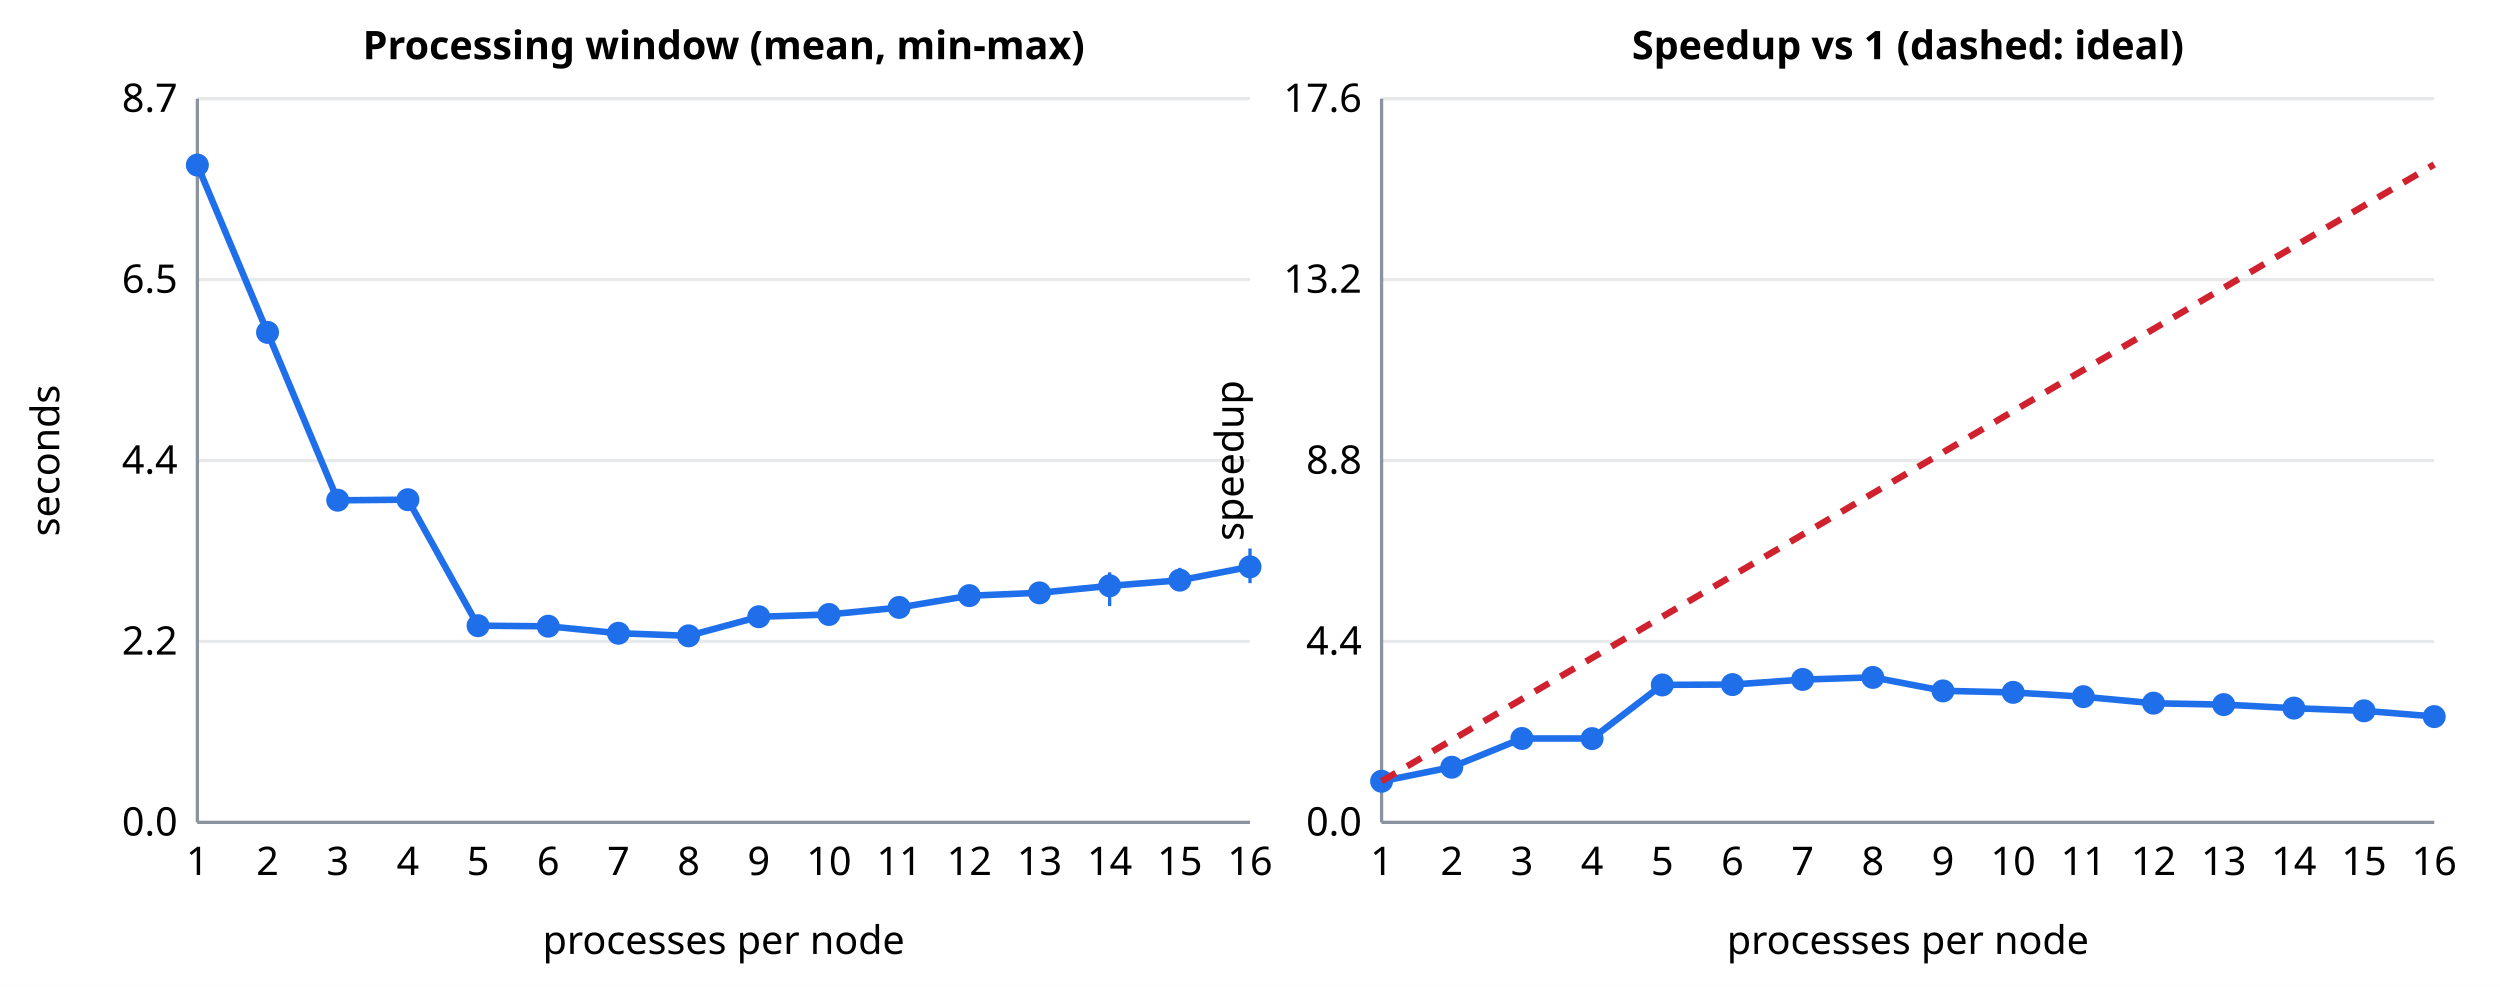
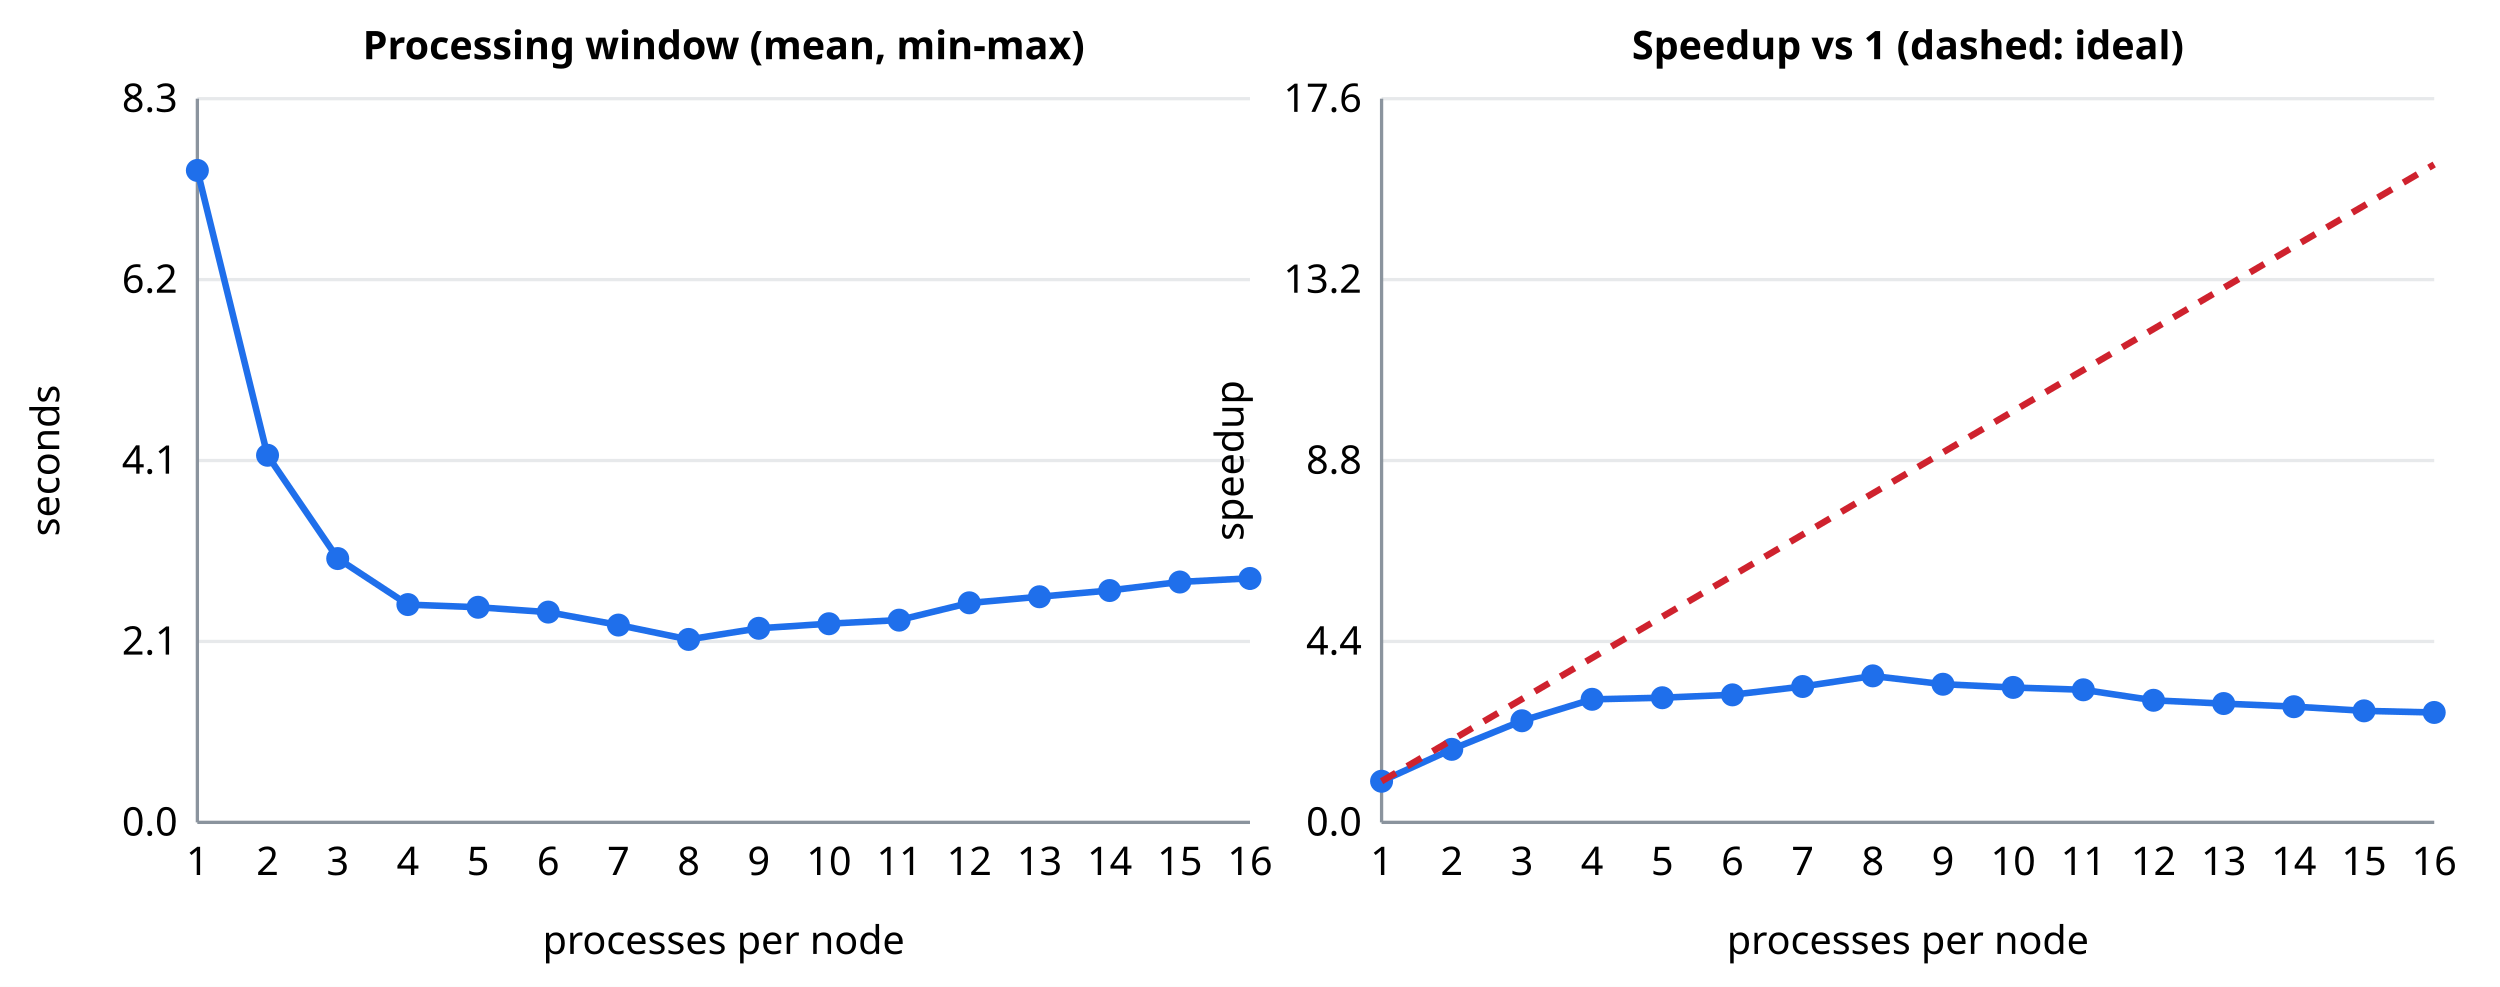
<svg xmlns="http://www.w3.org/2000/svg" viewBox="0 0 760 300" width="760" height="300" font-family="sans-serif" font-size="12">
  <rect width="100%" height="100%" fill="white" />
  <text x="220.0" y="18" text-anchor="middle" font-weight="bold">Processing window (mean, min-max)</text>
  <line x1="60" y1="250" x2="380.0" y2="250" stroke="#8b949e" />
  <line x1="60" y1="30" x2="60" y2="250" stroke="#8b949e" />
  <text x="220.0" y="290" text-anchor="middle">processes per node</text>
  <text x="18" y="140.0" text-anchor="middle" transform="rotate(-90 18 140.0)">seconds</text>
  <text x="60.0" y="266" text-anchor="middle">1</text>
  <text x="81.333" y="266" text-anchor="middle">2</text>
  <text x="102.667" y="266" text-anchor="middle">3</text>
  <text x="124.0" y="266" text-anchor="middle">4</text>
  <text x="145.333" y="266" text-anchor="middle">5</text>
  <text x="166.667" y="266" text-anchor="middle">6</text>
  <text x="188.0" y="266" text-anchor="middle">7</text>
  <text x="209.333" y="266" text-anchor="middle">8</text>
  <text x="230.667" y="266" text-anchor="middle">9</text>
  <text x="252.0" y="266" text-anchor="middle">10</text>
  <text x="273.333" y="266" text-anchor="middle">11</text>
  <text x="294.667" y="266" text-anchor="middle">12</text>
  <text x="316.0" y="266" text-anchor="middle">13</text>
  <text x="337.333" y="266" text-anchor="middle">14</text>
  <text x="358.667" y="266" text-anchor="middle">15</text>
  <text x="380.0" y="266" text-anchor="middle">16</text>
  <text x="54" y="254.0" text-anchor="end">0.0</text>
  <line x1="60" y1="250.0" x2="380.0" y2="250.0" stroke="#8b949e" stroke-opacity="0.2" />
-   <text x="54" y="199.0" text-anchor="end">2.2</text>
+   <text x="54" y="199.0" text-anchor="end">2.1</text>
  <line x1="60" y1="195.0" x2="380.0" y2="195.0" stroke="#8b949e" stroke-opacity="0.2" />
-   <text x="54" y="144.0" text-anchor="end">4.4</text>
+   <text x="54" y="144.0" text-anchor="end">4.1</text>
  <line x1="60" y1="140.0" x2="380.0" y2="140.0" stroke="#8b949e" stroke-opacity="0.2" />
-   <text x="54" y="89.0" text-anchor="end">6.5</text>
+   <text x="54" y="89.0" text-anchor="end">6.2</text>
  <line x1="60" y1="85.0" x2="380.0" y2="85.0" stroke="#8b949e" stroke-opacity="0.2" />
-   <text x="54" y="34.0" text-anchor="end">8.7</text>
+   <text x="54" y="34.0" text-anchor="end">8.3</text>
  <line x1="60" y1="30.0" x2="380.0" y2="30.0" stroke="#8b949e" stroke-opacity="0.2" />
-   <polyline points="60.0,50.2 81.3,101.0 102.7,152.1 124.0,151.9 145.3,190.2 166.7,190.4 188.0,192.5 209.3,193.3 230.7,187.5 252.0,186.8 273.3,184.7 294.7,181.1 316.0,180.2 337.3,178.1 358.7,176.4 380.0,172.3" fill="none" stroke="#1f6feb" stroke-width="2" />
-   <line x1="60.0" y1="50.531" x2="60.0" y2="50.0" stroke="#1f6feb" />
-   <circle cx="60.0" cy="50.177" r="3.5" fill="#1f6feb" />
-   <line x1="81.333" y1="101.371" x2="81.333" y2="100.562" stroke="#1f6feb" />
-   <circle cx="81.333" cy="101.042" r="3.5" fill="#1f6feb" />
-   <line x1="102.667" y1="152.388" x2="102.667" y2="151.781" stroke="#1f6feb" />
-   <circle cx="102.667" cy="152.059" r="3.5" fill="#1f6feb" />
-   <line x1="124.0" y1="152.186" x2="124.0" y2="151.756" stroke="#1f6feb" />
-   <circle cx="124.0" cy="151.908" r="3.5" fill="#1f6feb" />
-   <line x1="145.333" y1="190.366" x2="145.333" y2="190.013" stroke="#1f6feb" />
-   <circle cx="145.333" cy="190.215" r="3.5" fill="#1f6feb" />
-   <line x1="166.667" y1="191.023" x2="166.667" y2="189.987" stroke="#1f6feb" />
-   <circle cx="166.667" cy="190.366" r="3.5" fill="#1f6feb" />
-   <line x1="188.0" y1="192.615" x2="188.0" y2="192.464" stroke="#1f6feb" />
-   <circle cx="188.0" cy="192.514" r="3.5" fill="#1f6feb" />
-   <line x1="209.333" y1="193.575" x2="209.333" y2="193.146" stroke="#1f6feb" />
-   <circle cx="209.333" cy="193.298" r="3.5" fill="#1f6feb" />
-   <line x1="230.667" y1="189.406" x2="230.667" y2="186.248" stroke="#1f6feb" />
-   <circle cx="230.667" cy="187.486" r="3.5" fill="#1f6feb" />
-   <line x1="252.0" y1="187.789" x2="252.0" y2="185.212" stroke="#1f6feb" />
-   <circle cx="252.0" cy="186.804" r="3.5" fill="#1f6feb" />
-   <line x1="273.333" y1="187.157" x2="273.333" y2="182.407" stroke="#1f6feb" />
-   <circle cx="273.333" cy="184.656" r="3.5" fill="#1f6feb" />
-   <line x1="294.667" y1="183.493" x2="294.667" y2="178.111" stroke="#1f6feb" />
-   <circle cx="294.667" cy="181.068" r="3.5" fill="#1f6feb" />
-   <line x1="316.0" y1="181.8" x2="316.0" y2="176.949" stroke="#1f6feb" />
-   <circle cx="316.0" cy="180.234" r="3.5" fill="#1f6feb" />
-   <line x1="337.333" y1="184.251" x2="337.333" y2="173.992" stroke="#1f6feb" />
-   <circle cx="337.333" cy="178.086" r="3.5" fill="#1f6feb" />
-   <line x1="358.667" y1="178.996" x2="358.667" y2="172.628" stroke="#1f6feb" />
-   <circle cx="358.667" cy="176.368" r="3.5" fill="#1f6feb" />
-   <line x1="380.0" y1="177.277" x2="380.0" y2="166.74" stroke="#1f6feb" />
-   <circle cx="380.0" cy="172.325" r="3.5" fill="#1f6feb" />
+   <polyline points="60.0,51.8 81.3,138.4 102.7,169.8 124.0,183.8 145.3,184.6 166.7,186.1 188.0,190.0 209.3,194.4 230.7,191.0 252.0,189.6 273.3,188.5 294.7,183.3 316.0,181.4 337.3,179.5 358.7,176.9 380.0,175.8" fill="none" stroke="#1f6feb" stroke-width="2" />
+   <line x1="60.0" y1="53.036" x2="60.0" y2="50" stroke="#1f6feb" />
+   <circle cx="60.0" cy="51.811" r="3.5" fill="#1f6feb" />
+   <line x1="81.333" y1="138.827" x2="81.333" y2="138.054" stroke="#1f6feb" />
+   <circle cx="81.333" cy="138.401" r="3.5" fill="#1f6feb" />
+   <line x1="102.667" y1="169.856" x2="102.667" y2="169.776" stroke="#1f6feb" />
+   <circle cx="102.667" cy="169.803" r="3.5" fill="#1f6feb" />
+   <line x1="124.0" y1="186.583" x2="124.0" y2="181.336" stroke="#1f6feb" />
+   <circle cx="124.0" cy="183.786" r="3.5" fill="#1f6feb" />
+   <line x1="145.333" y1="186.556" x2="145.333" y2="183.999" stroke="#1f6feb" />
+   <circle cx="145.333" cy="184.612" r="3.5" fill="#1f6feb" />
+   <line x1="166.667" y1="186.689" x2="166.667" y2="183.893" stroke="#1f6feb" />
+   <circle cx="166.667" cy="186.077" r="3.5" fill="#1f6feb" />
+   <line x1="188.0" y1="191.83" x2="188.0" y2="189.033" stroke="#1f6feb" />
+   <circle cx="188.0" cy="190.019" r="3.5" fill="#1f6feb" />
+   <line x1="209.333" y1="195.772" x2="209.333" y2="192.522" stroke="#1f6feb" />
+   <circle cx="209.333" cy="194.387" r="3.5" fill="#1f6feb" />
+   <line x1="230.667" y1="192.362" x2="230.667" y2="189.406" stroke="#1f6feb" />
+   <circle cx="230.667" cy="191.004" r="3.5" fill="#1f6feb" />
+   <line x1="252.0" y1="191.803" x2="252.0" y2="187.462" stroke="#1f6feb" />
+   <circle cx="252.0" cy="189.619" r="3.5" fill="#1f6feb" />
+   <line x1="273.333" y1="191.43" x2="273.333" y2="185.437" stroke="#1f6feb" />
+   <circle cx="273.333" cy="188.527" r="3.5" fill="#1f6feb" />
+   <line x1="294.667" y1="185.81" x2="294.667" y2="180.67" stroke="#1f6feb" />
+   <circle cx="294.667" cy="183.253" r="3.5" fill="#1f6feb" />
+   <line x1="316.0" y1="183.36" x2="316.0" y2="178.699" stroke="#1f6feb" />
+   <circle cx="316.0" cy="181.416" r="3.5" fill="#1f6feb" />
+   <line x1="337.333" y1="182.667" x2="337.333" y2="176.808" stroke="#1f6feb" />
+   <circle cx="337.333" cy="179.525" r="3.5" fill="#1f6feb" />
+   <line x1="358.667" y1="179.258" x2="358.667" y2="173.558" stroke="#1f6feb" />
+   <circle cx="358.667" cy="176.941" r="3.5" fill="#1f6feb" />
+   <line x1="380.0" y1="179.285" x2="380.0" y2="174.464" stroke="#1f6feb" />
+   <circle cx="380.0" cy="175.849" r="3.5" fill="#1f6feb" />
  <text x="580.0" y="18" text-anchor="middle" font-weight="bold">Speedup vs 1 (dashed: ideal)</text>
  <line x1="420" y1="250" x2="740.0" y2="250" stroke="#8b949e" />
  <line x1="420" y1="30" x2="420" y2="250" stroke="#8b949e" />
  <text x="580.0" y="290" text-anchor="middle">processes per node</text>
  <text x="378" y="140.0" text-anchor="middle" transform="rotate(-90 378 140.0)">speedup</text>
  <text x="420.0" y="266" text-anchor="middle">1</text>
  <text x="441.333" y="266" text-anchor="middle">2</text>
  <text x="462.667" y="266" text-anchor="middle">3</text>
  <text x="484.0" y="266" text-anchor="middle">4</text>
  <text x="505.333" y="266" text-anchor="middle">5</text>
  <text x="526.667" y="266" text-anchor="middle">6</text>
  <text x="548.0" y="266" text-anchor="middle">7</text>
  <text x="569.333" y="266" text-anchor="middle">8</text>
  <text x="590.667" y="266" text-anchor="middle">9</text>
  <text x="612.0" y="266" text-anchor="middle">10</text>
  <text x="633.333" y="266" text-anchor="middle">11</text>
  <text x="654.667" y="266" text-anchor="middle">12</text>
  <text x="676.0" y="266" text-anchor="middle">13</text>
  <text x="697.333" y="266" text-anchor="middle">14</text>
  <text x="718.667" y="266" text-anchor="middle">15</text>
  <text x="740.0" y="266" text-anchor="middle">16</text>
  <text x="414" y="254.0" text-anchor="end">0.0</text>
  <line x1="420" y1="250.0" x2="740.0" y2="250.0" stroke="#8b949e" stroke-opacity="0.2" />
  <text x="414" y="199.0" text-anchor="end">4.4</text>
  <line x1="420" y1="195.0" x2="740.0" y2="195.0" stroke="#8b949e" stroke-opacity="0.2" />
  <text x="414" y="144.0" text-anchor="end">8.8</text>
  <line x1="420" y1="140.0" x2="740.0" y2="140.0" stroke="#8b949e" stroke-opacity="0.2" />
  <text x="414" y="89.0" text-anchor="end">13.2</text>
  <line x1="420" y1="85.0" x2="740.0" y2="85.0" stroke="#8b949e" stroke-opacity="0.2" />
  <text x="414" y="34.0" text-anchor="end">17.6</text>
  <line x1="420" y1="30.0" x2="740.0" y2="30.0" stroke="#8b949e" stroke-opacity="0.2" />
-   <polyline points="420.0,237.5 441.3,233.2 462.7,224.5 484.0,224.5 505.3,208.2 526.7,208.1 548.0,206.6 569.3,205.9 590.7,210.0 612.0,210.5 633.3,211.8 654.7,213.8 676.0,214.2 697.3,215.3 718.7,216.1 740.0,217.8" fill="none" stroke="#1f6feb" stroke-width="2" />
+   <polyline points="420.0,237.5 441.3,227.8 462.7,219.1 484.0,212.6 505.3,212.1 526.7,211.2 548.0,208.7 569.3,205.5 590.7,208.0 612.0,209.0 633.3,209.7 654.7,212.9 676.0,213.9 697.3,214.8 718.7,216.1 740.0,216.6" fill="none" stroke="#1f6feb" stroke-width="2" />
  <line x1="420.0" y1="237.5" x2="420.0" y2="237.5" stroke="#1f6feb" />
  <circle cx="420.0" cy="237.5" r="3.5" fill="#1f6feb" />
-   <line x1="441.333" y1="233.238" x2="441.333" y2="233.238" stroke="#1f6feb" />
-   <circle cx="441.333" cy="233.238" r="3.5" fill="#1f6feb" />
-   <line x1="462.667" y1="224.5" x2="462.667" y2="224.5" stroke="#1f6feb" />
-   <circle cx="462.667" cy="224.5" r="3.5" fill="#1f6feb" />
-   <line x1="484.0" y1="224.537" x2="484.0" y2="224.537" stroke="#1f6feb" />
-   <circle cx="484.0" cy="224.537" r="3.5" fill="#1f6feb" />
-   <line x1="505.333" y1="208.225" x2="505.333" y2="208.225" stroke="#1f6feb" />
-   <circle cx="505.333" cy="208.225" r="3.5" fill="#1f6feb" />
-   <line x1="526.667" y1="208.113" x2="526.667" y2="208.113" stroke="#1f6feb" />
-   <circle cx="526.667" cy="208.113" r="3.5" fill="#1f6feb" />
-   <line x1="548.0" y1="206.55" x2="548.0" y2="206.55" stroke="#1f6feb" />
-   <circle cx="548.0" cy="206.55" r="3.5" fill="#1f6feb" />
-   <line x1="569.333" y1="205.938" x2="569.333" y2="205.938" stroke="#1f6feb" />
-   <circle cx="569.333" cy="205.938" r="3.5" fill="#1f6feb" />
-   <line x1="590.667" y1="210.037" x2="590.667" y2="210.037" stroke="#1f6feb" />
-   <circle cx="590.667" cy="210.037" r="3.5" fill="#1f6feb" />
-   <line x1="612.0" y1="210.475" x2="612.0" y2="210.475" stroke="#1f6feb" />
-   <circle cx="612.0" cy="210.475" r="3.5" fill="#1f6feb" />
-   <line x1="633.333" y1="211.787" x2="633.333" y2="211.787" stroke="#1f6feb" />
-   <circle cx="633.333" cy="211.787" r="3.5" fill="#1f6feb" />
-   <line x1="654.667" y1="213.762" x2="654.667" y2="213.762" stroke="#1f6feb" />
-   <circle cx="654.667" cy="213.762" r="3.5" fill="#1f6feb" />
-   <line x1="676.0" y1="214.2" x2="676.0" y2="214.2" stroke="#1f6feb" />
-   <circle cx="676.0" cy="214.2" r="3.5" fill="#1f6feb" />
-   <line x1="697.333" y1="215.262" x2="697.333" y2="215.262" stroke="#1f6feb" />
-   <circle cx="697.333" cy="215.262" r="3.5" fill="#1f6feb" />
-   <line x1="718.667" y1="216.088" x2="718.667" y2="216.088" stroke="#1f6feb" />
-   <circle cx="718.667" cy="216.088" r="3.5" fill="#1f6feb" />
-   <line x1="740.0" y1="217.85" x2="740.0" y2="217.85" stroke="#1f6feb" />
-   <circle cx="740.0" cy="217.85" r="3.5" fill="#1f6feb" />
+   <line x1="441.333" y1="227.8" x2="441.333" y2="227.8" stroke="#1f6feb" />
+   <circle cx="441.333" cy="227.8" r="3.5" fill="#1f6feb" />
+   <line x1="462.667" y1="219.113" x2="462.667" y2="219.113" stroke="#1f6feb" />
+   <circle cx="462.667" cy="219.113" r="3.5" fill="#1f6feb" />
+   <line x1="484.0" y1="212.588" x2="484.0" y2="212.588" stroke="#1f6feb" />
+   <circle cx="484.0" cy="212.588" r="3.5" fill="#1f6feb" />
+   <line x1="505.333" y1="212.113" x2="505.333" y2="212.113" stroke="#1f6feb" />
+   <circle cx="505.333" cy="212.113" r="3.5" fill="#1f6feb" />
+   <line x1="526.667" y1="211.238" x2="526.667" y2="211.238" stroke="#1f6feb" />
+   <circle cx="526.667" cy="211.238" r="3.5" fill="#1f6feb" />
+   <line x1="548.0" y1="208.7" x2="548.0" y2="208.7" stroke="#1f6feb" />
+   <circle cx="548.0" cy="208.7" r="3.5" fill="#1f6feb" />
+   <line x1="569.333" y1="205.463" x2="569.333" y2="205.463" stroke="#1f6feb" />
+   <circle cx="569.333" cy="205.463" r="3.5" fill="#1f6feb" />
+   <line x1="590.667" y1="208.012" x2="590.667" y2="208.012" stroke="#1f6feb" />
+   <circle cx="590.667" cy="208.012" r="3.5" fill="#1f6feb" />
+   <line x1="612.0" y1="208.975" x2="612.0" y2="208.975" stroke="#1f6feb" />
+   <circle cx="612.0" cy="208.975" r="3.5" fill="#1f6feb" />
+   <line x1="633.333" y1="209.7" x2="633.333" y2="209.7" stroke="#1f6feb" />
+   <circle cx="633.333" cy="209.7" r="3.5" fill="#1f6feb" />
+   <line x1="654.667" y1="212.887" x2="654.667" y2="212.887" stroke="#1f6feb" />
+   <circle cx="654.667" cy="212.887" r="3.5" fill="#1f6feb" />
+   <line x1="676.0" y1="213.875" x2="676.0" y2="213.875" stroke="#1f6feb" />
+   <circle cx="676.0" cy="213.875" r="3.5" fill="#1f6feb" />
+   <line x1="697.333" y1="214.838" x2="697.333" y2="214.838" stroke="#1f6feb" />
+   <circle cx="697.333" cy="214.838" r="3.5" fill="#1f6feb" />
+   <line x1="718.667" y1="216.1" x2="718.667" y2="216.1" stroke="#1f6feb" />
+   <circle cx="718.667" cy="216.1" r="3.5" fill="#1f6feb" />
+   <line x1="740.0" y1="216.588" x2="740.0" y2="216.588" stroke="#1f6feb" />
+   <circle cx="740.0" cy="216.588" r="3.5" fill="#1f6feb" />
  <polyline points="420.0,237.5 441.3,225.0 462.7,212.5 484.0,200.0 505.3,187.5 526.7,175.0 548.0,162.5 569.3,150.0 590.7,137.5 612.0,125.0 633.3,112.5 654.7,100.0 676.0,87.5 697.3,75.0 718.7,62.5 740.0,50.0" fill="none" stroke="#cf222e" stroke-width="2" stroke-dasharray="5 4" />
</svg>
